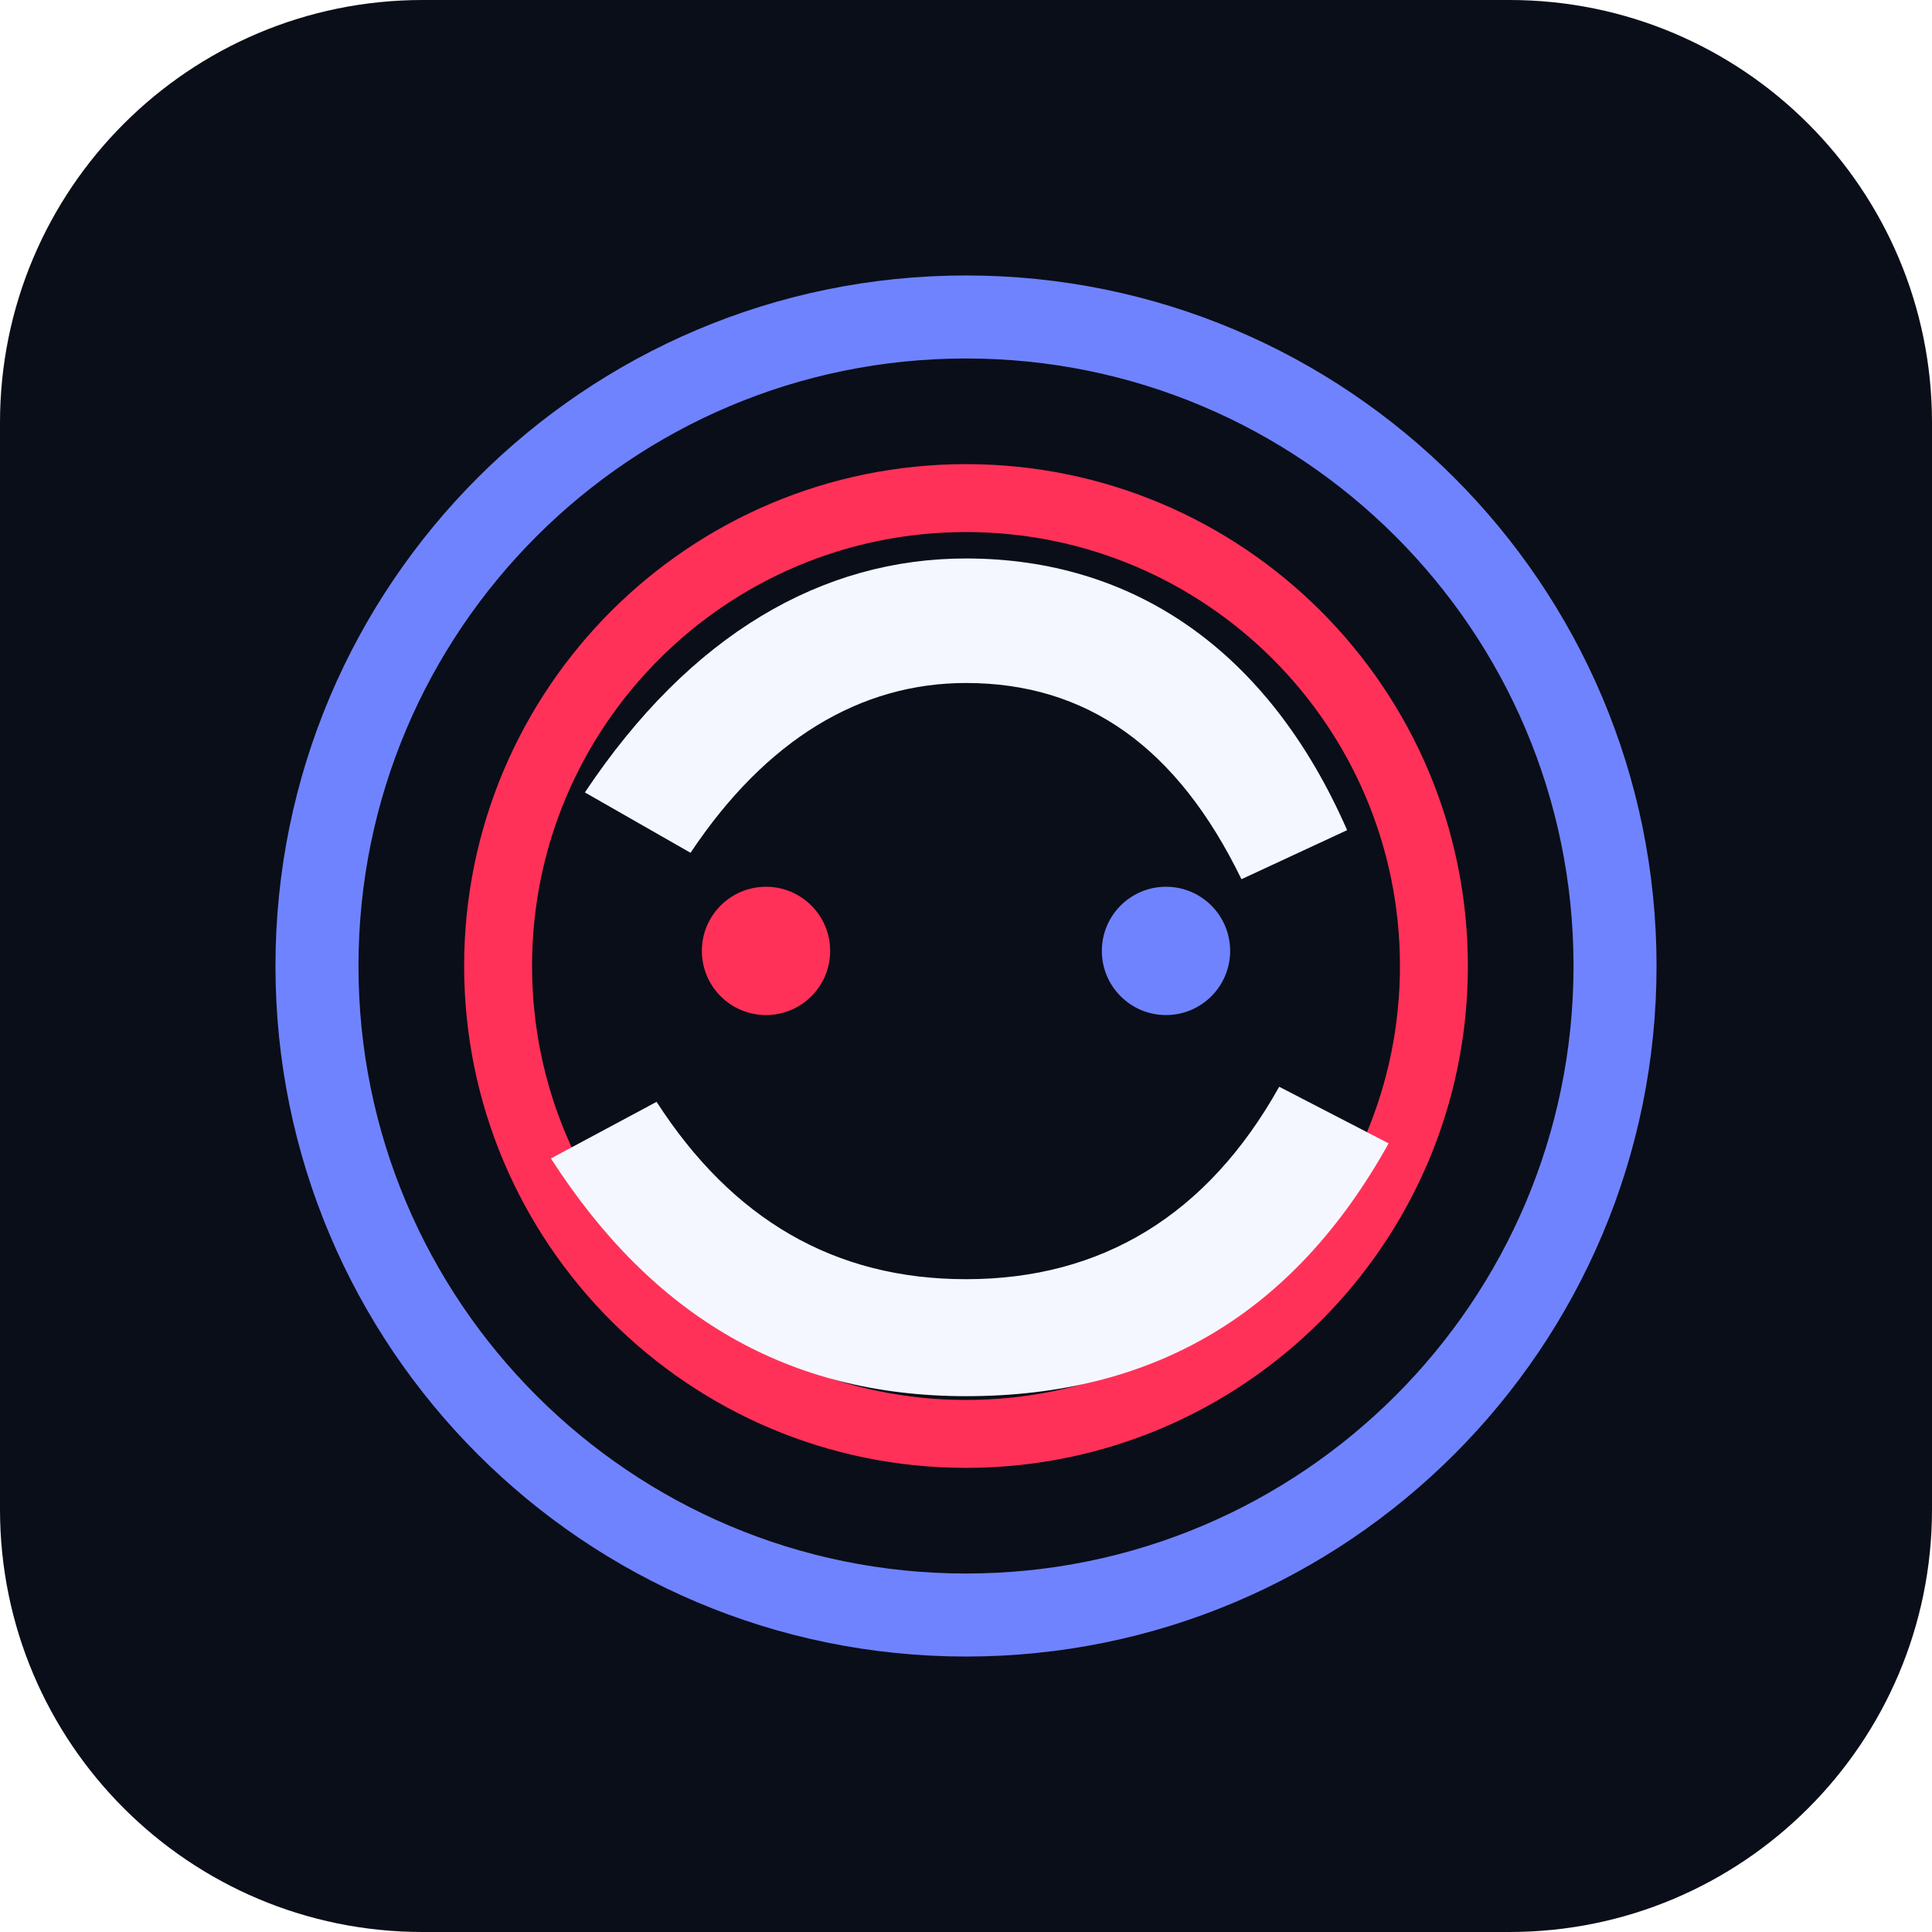
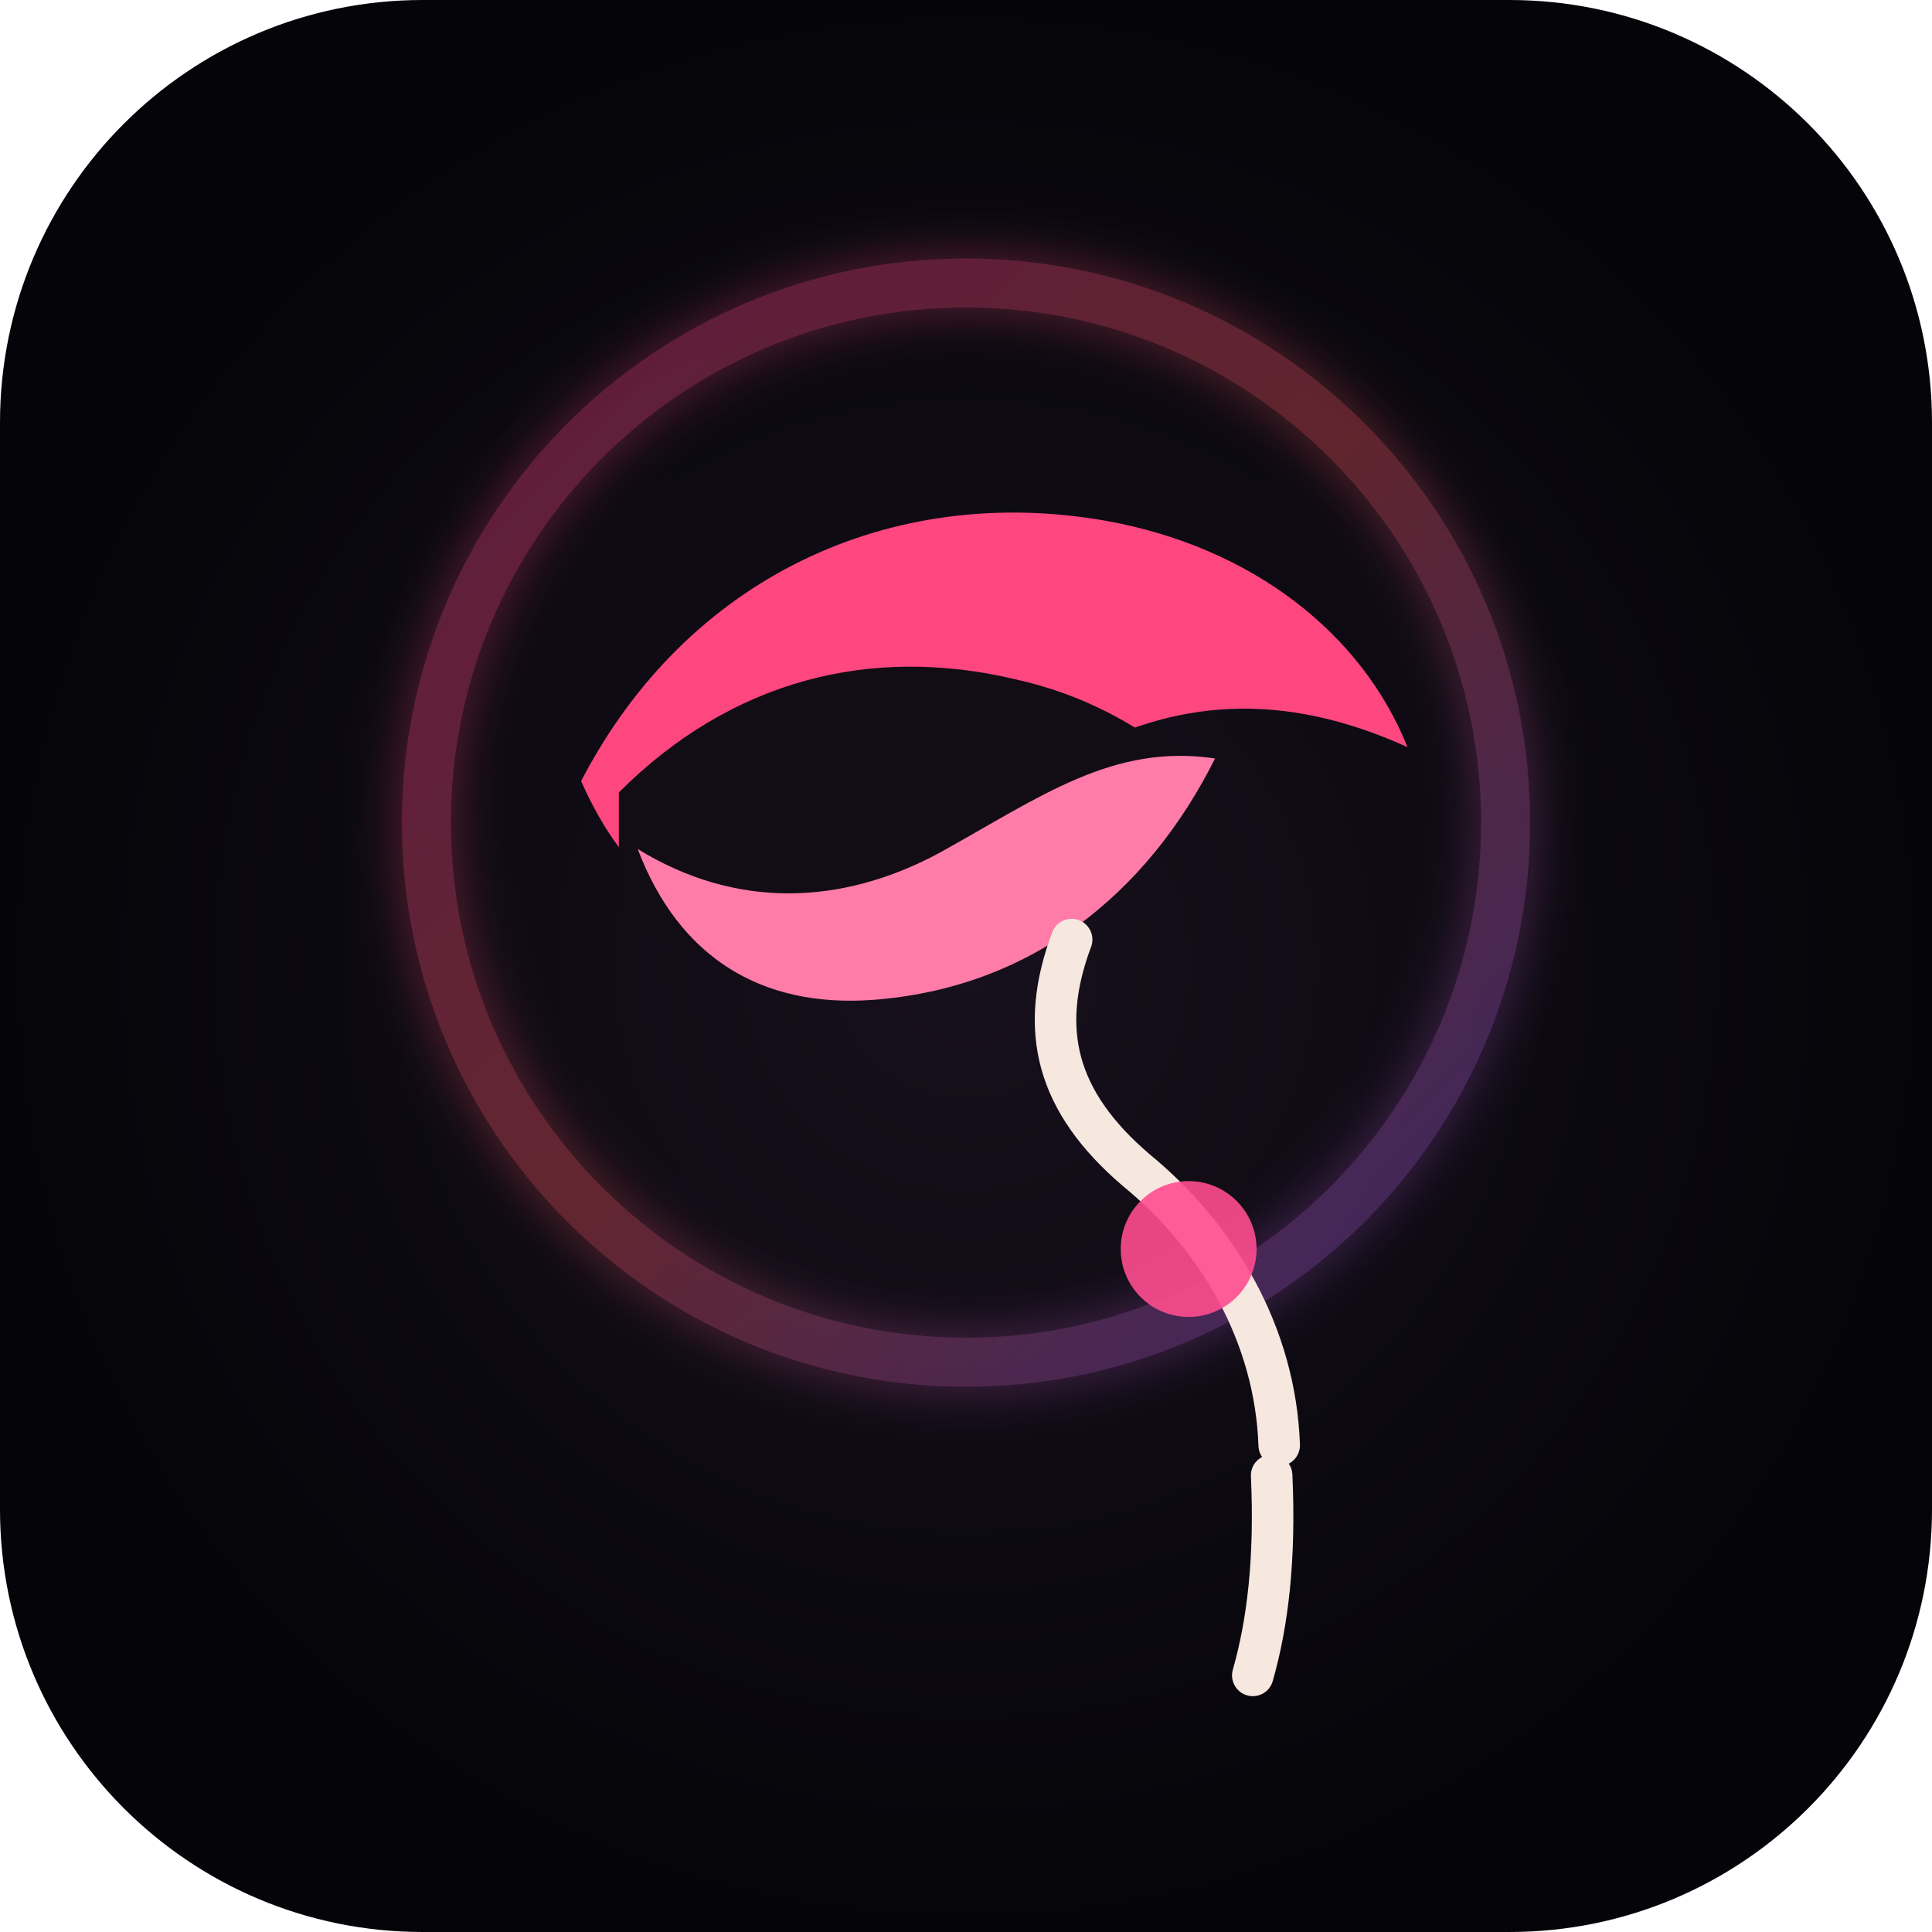
<svg xmlns="http://www.w3.org/2000/svg" viewBox="0 0 512 512">
-   <rect width="512" height="512" rx="112" fill="#0A0E18" />
-   <circle cx="256" cy="256" r="172" fill="none" stroke="#7083FF" stroke-width="22" />
-   <circle cx="256" cy="256" r="124" fill="none" stroke="#FF3158" stroke-width="18" />
-   <path d="M155 210c28-42 63-62 101-62 44 0 80 24 101 72l-28 13c-17-35-41-52-73-52-28 0-53 15-73 45l-28-16Z" fill="#F4F7FF" />
-   <path d="M174 292c20 31 47 47 82 47 36 0 64-17 83-51l29 15c-25 45-62 67-112 67-47 0-83-21-110-63l28-15Z" fill="#F4F7FF" />
-   <circle cx="203" cy="252" r="17" fill="#FF3158" />
-   <circle cx="309" cy="252" r="17" fill="#7083FF" />
+   <defs>
+     <radialGradient id="bg">
+       <stop stop-color="#17101d" />
+       <stop offset="1" stop-color="#050509" />
+     </radialGradient>
+     <linearGradient id="c" x1="0" y1="0" x2="1" y2="1">
+       <stop stop-color="#ff3d9a" />
+       <stop offset=".5" stop-color="#ff5a65" />
+       <stop offset="1" stop-color="#8b5cff" />
+     </linearGradient>
+     <filter id="g">
+       <feGaussianBlur stdDeviation="7" result="b" />
+       <feMerge>
+         <feMergeNode in="b" />
+         <feMergeNode in="SourceGraphic" />
+       </feMerge>
+     </filter>
+   </defs>
+   <rect width="512" height="512" rx="112" fill="url(#bg)" />
+   <circle cx="256" cy="218" r="143" fill="none" stroke="url(#c)" stroke-width="13" opacity=".35" filter="url(#g)" />
+   <path d="M154 207c28-54 82-79 139-69 39 7 68 30 80 60-33-15-62-13-90 3-27 15-47 38-78 42-22 3-39-9-51-36z" fill="#ff477f" />
+   <path d="M164 210c30-30 67-39 105-30 18 4 33 12 47 24-29 1-49 13-68 29-24 21-55 28-84 11z" fill="#120c14" />
+   <path d="M169 225c26 16 54 15 80 1 27-15 46-29 73-25-18 36-49 61-91 64-29 2-51-11-62-40z" fill="#ff7ca9" />
+   <path d="M284 249c-9 24-4 43 17 61 22 18 37 44 38 73" fill="none" stroke="#f6e8df" stroke-width="11" stroke-linecap="round" />
+   <path d="M337 391c1 22-1 39-5 53" fill="none" stroke="#f6e8df" stroke-width="11" stroke-linecap="round" />
+   <circle cx="315" cy="331" r="18" fill="#ff4d8f" opacity=".9" />
</svg>
